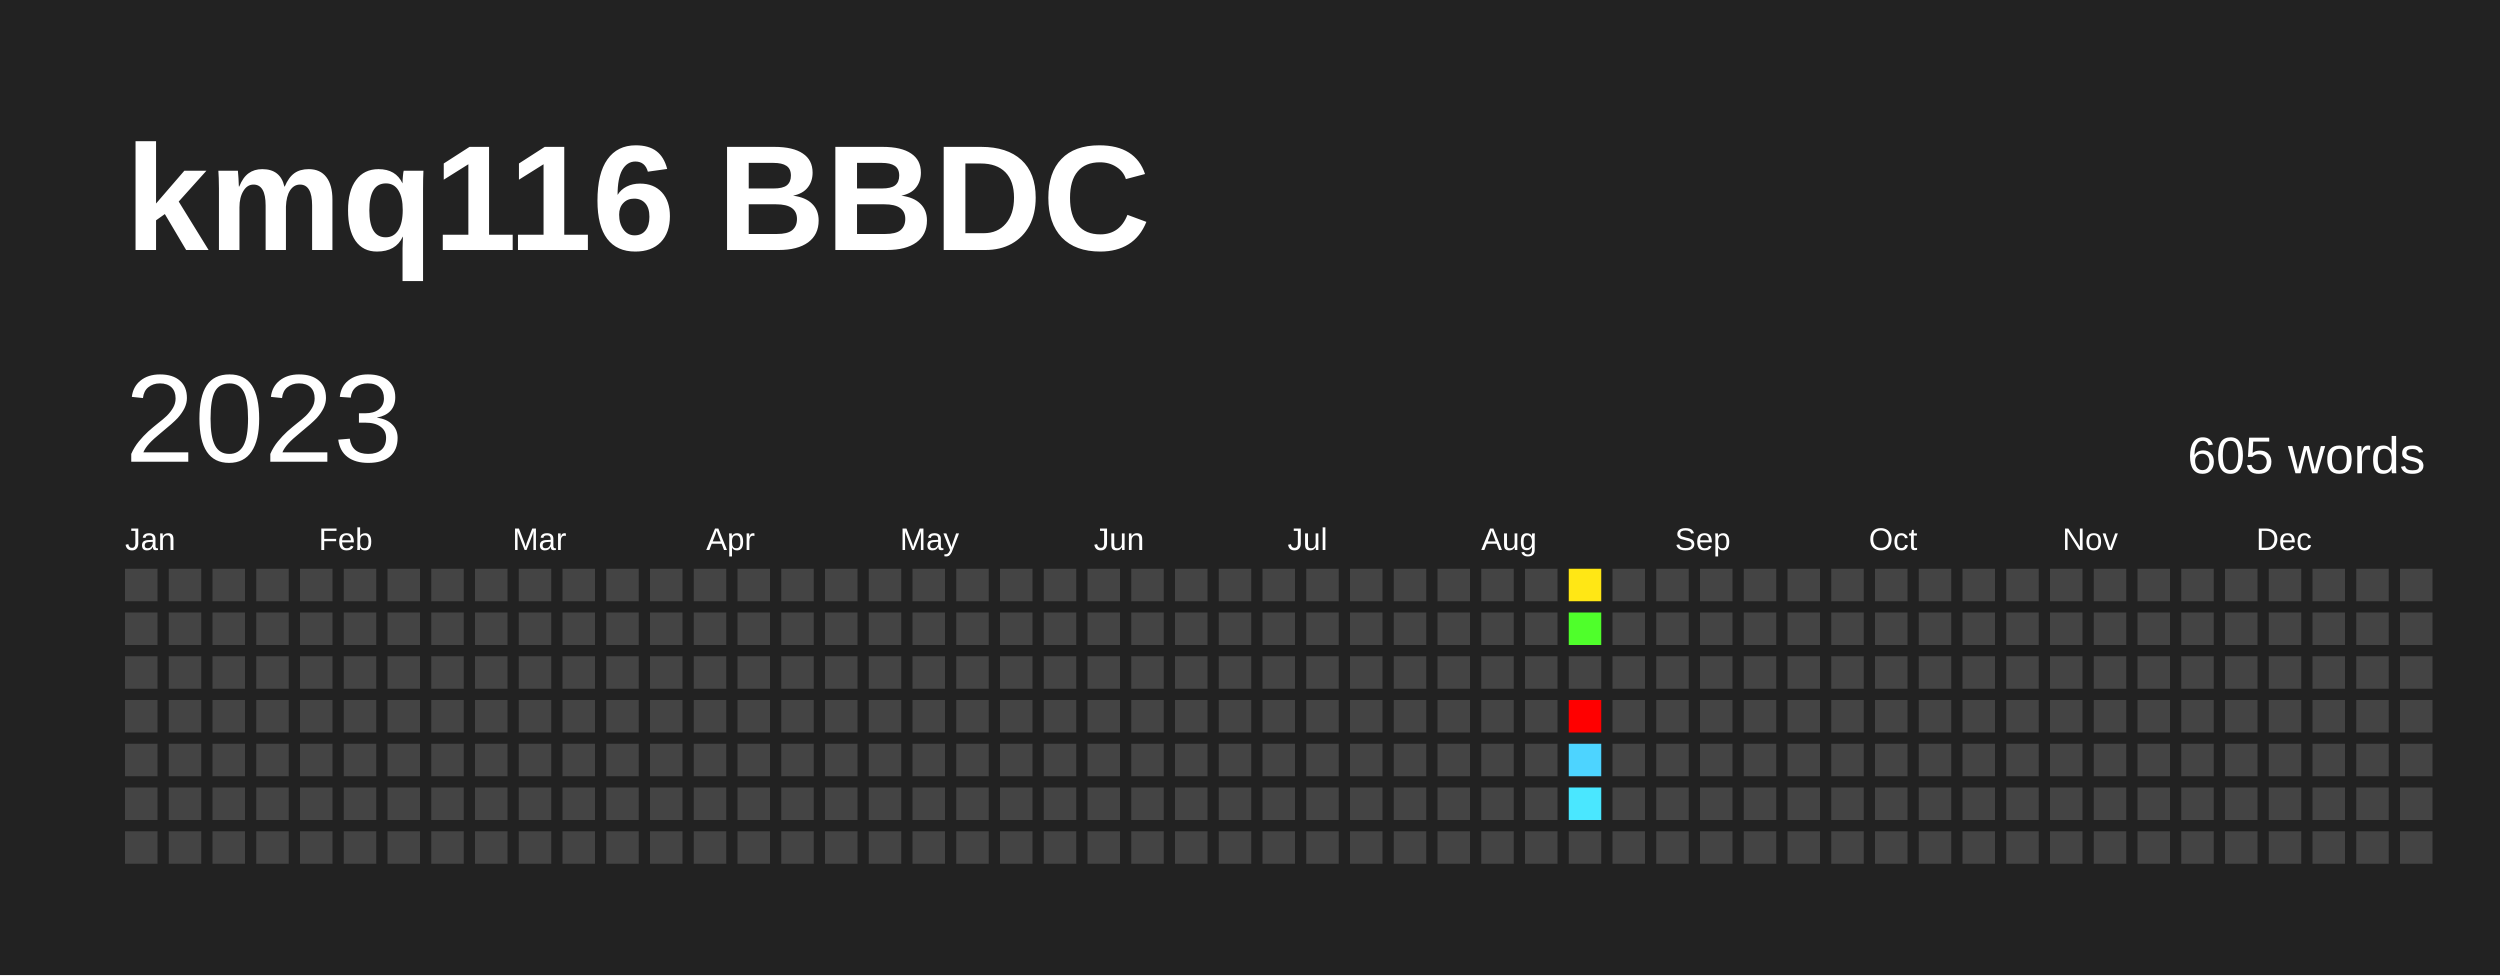
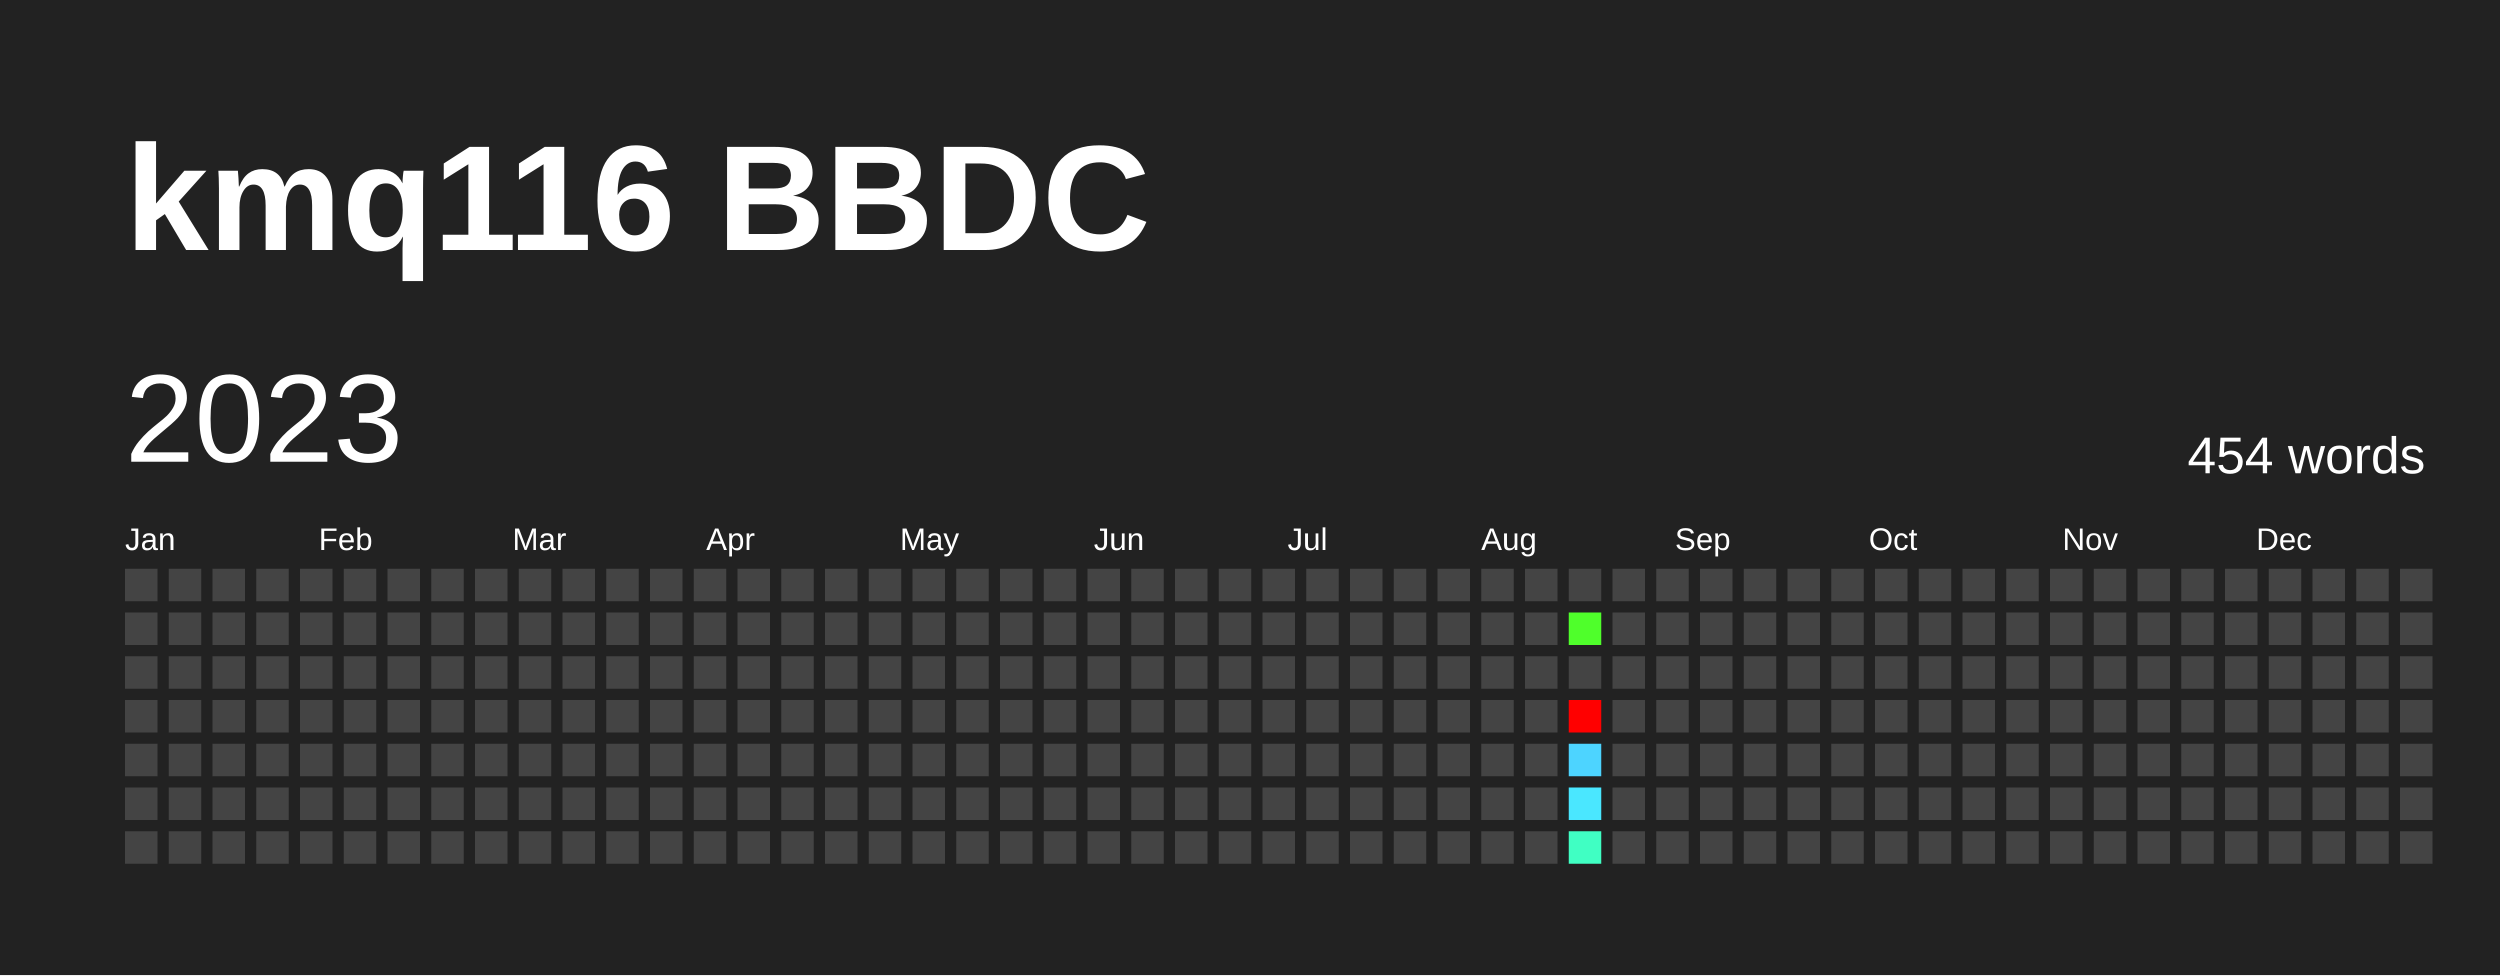
<svg xmlns="http://www.w3.org/2000/svg" baseProfile="full" height="78mm" version="1.1" viewBox="0,0,200,78" width="200mm">
  <defs />
  <rect fill="#222222" height="78" width="200" x="0" y="0" />
  <text fill="#FFFFFF" style="font-size:12px; font-family:Arial; font-weight:bold;" x="10" y="20">kmq116 BBDC</text>
  <text dominant-baseline="hanging" fill="#FFFFFF" style="font-size:10.0px; font-family:Arial;" x="10" y="30">2023</text>
-   <text dominant-baseline="hanging" fill="#FFFFFF" style="font-size:4.125px; font-family:Arial;" x="175" y="35">605 words</text>
+   <text dominant-baseline="hanging" fill="#FFFFFF" style="font-size:4.125px; font-family:Arial;" x="175" y="35">454 words</text>
  <text fill="#FFFFFF" style="font-size:2.5px; font-family:Arial" x="10.0" y="44">Jan</text>
  <text fill="#FFFFFF" style="font-size:2.5px; font-family:Arial" x="25.5" y="44">Feb</text>
  <text fill="#FFFFFF" style="font-size:2.5px; font-family:Arial" x="41.0" y="44">Mar</text>
  <text fill="#FFFFFF" style="font-size:2.5px; font-family:Arial" x="56.5" y="44">Apr</text>
  <text fill="#FFFFFF" style="font-size:2.5px; font-family:Arial" x="72.0" y="44">May</text>
  <text fill="#FFFFFF" style="font-size:2.5px; font-family:Arial" x="87.5" y="44">Jun</text>
  <text fill="#FFFFFF" style="font-size:2.5px; font-family:Arial" x="103.0" y="44">Jul</text>
  <text fill="#FFFFFF" style="font-size:2.5px; font-family:Arial" x="118.5" y="44">Aug</text>
  <text fill="#FFFFFF" style="font-size:2.5px; font-family:Arial" x="134.0" y="44">Sep</text>
  <text fill="#FFFFFF" style="font-size:2.5px; font-family:Arial" x="149.5" y="44">Oct</text>
  <text fill="#FFFFFF" style="font-size:2.5px; font-family:Arial" x="165.0" y="44">Nov</text>
  <text fill="#FFFFFF" style="font-size:2.5px; font-family:Arial" x="180.5" y="44">Dec</text>
  <rect fill="#444444" height="2.6" width="2.6" x="10.0" y="45.5" />
  <rect fill="#444444" height="2.6" width="2.6" x="10.0" y="49.0" />
  <rect fill="#444444" height="2.6" width="2.6" x="10.0" y="52.5" />
  <rect fill="#444444" height="2.6" width="2.6" x="10.0" y="56.0" />
  <rect fill="#444444" height="2.6" width="2.6" x="10.0" y="59.5" />
  <rect fill="#444444" height="2.6" width="2.6" x="10.0" y="63.0" />
  <rect fill="#444444" height="2.6" width="2.6" x="10.0" y="66.5" />
  <rect fill="#444444" height="2.6" width="2.6" x="13.5" y="45.5" />
  <rect fill="#444444" height="2.6" width="2.6" x="13.5" y="49.0" />
  <rect fill="#444444" height="2.6" width="2.6" x="13.5" y="52.5" />
  <rect fill="#444444" height="2.6" width="2.6" x="13.5" y="56.0" />
  <rect fill="#444444" height="2.6" width="2.6" x="13.5" y="59.5" />
  <rect fill="#444444" height="2.6" width="2.6" x="13.5" y="63.0" />
  <rect fill="#444444" height="2.6" width="2.6" x="13.5" y="66.5" />
  <rect fill="#444444" height="2.6" width="2.6" x="17.0" y="45.5" />
  <rect fill="#444444" height="2.6" width="2.6" x="17.0" y="49.0" />
  <rect fill="#444444" height="2.6" width="2.6" x="17.0" y="52.5" />
  <rect fill="#444444" height="2.6" width="2.6" x="17.0" y="56.0" />
  <rect fill="#444444" height="2.6" width="2.6" x="17.0" y="59.5" />
  <rect fill="#444444" height="2.6" width="2.6" x="17.0" y="63.0" />
  <rect fill="#444444" height="2.6" width="2.6" x="17.0" y="66.5" />
  <rect fill="#444444" height="2.6" width="2.6" x="20.5" y="45.5" />
  <rect fill="#444444" height="2.6" width="2.6" x="20.5" y="49.0" />
  <rect fill="#444444" height="2.6" width="2.6" x="20.5" y="52.5" />
  <rect fill="#444444" height="2.6" width="2.6" x="20.5" y="56.0" />
  <rect fill="#444444" height="2.6" width="2.6" x="20.5" y="59.5" />
  <rect fill="#444444" height="2.6" width="2.6" x="20.5" y="63.0" />
  <rect fill="#444444" height="2.6" width="2.6" x="20.5" y="66.5" />
  <rect fill="#444444" height="2.6" width="2.6" x="24.0" y="45.5" />
  <rect fill="#444444" height="2.6" width="2.6" x="24.0" y="49.0" />
  <rect fill="#444444" height="2.6" width="2.6" x="24.0" y="52.5" />
  <rect fill="#444444" height="2.6" width="2.6" x="24.0" y="56.0" />
  <rect fill="#444444" height="2.6" width="2.6" x="24.0" y="59.5" />
  <rect fill="#444444" height="2.6" width="2.6" x="24.0" y="63.0" />
  <rect fill="#444444" height="2.6" width="2.6" x="24.0" y="66.5" />
  <rect fill="#444444" height="2.6" width="2.6" x="27.5" y="45.5" />
  <rect fill="#444444" height="2.6" width="2.6" x="27.5" y="49.0" />
  <rect fill="#444444" height="2.6" width="2.6" x="27.5" y="52.5" />
  <rect fill="#444444" height="2.6" width="2.6" x="27.5" y="56.0" />
  <rect fill="#444444" height="2.6" width="2.6" x="27.5" y="59.5" />
  <rect fill="#444444" height="2.6" width="2.6" x="27.5" y="63.0" />
  <rect fill="#444444" height="2.6" width="2.6" x="27.5" y="66.5" />
  <rect fill="#444444" height="2.6" width="2.6" x="31.0" y="45.5" />
  <rect fill="#444444" height="2.6" width="2.6" x="31.0" y="49.0" />
  <rect fill="#444444" height="2.6" width="2.6" x="31.0" y="52.5" />
  <rect fill="#444444" height="2.6" width="2.6" x="31.0" y="56.0" />
  <rect fill="#444444" height="2.6" width="2.6" x="31.0" y="59.5" />
  <rect fill="#444444" height="2.6" width="2.6" x="31.0" y="63.0" />
  <rect fill="#444444" height="2.6" width="2.6" x="31.0" y="66.5" />
  <rect fill="#444444" height="2.6" width="2.6" x="34.5" y="45.5" />
  <rect fill="#444444" height="2.6" width="2.6" x="34.5" y="49.0" />
  <rect fill="#444444" height="2.6" width="2.6" x="34.5" y="52.5" />
  <rect fill="#444444" height="2.6" width="2.6" x="34.5" y="56.0" />
  <rect fill="#444444" height="2.6" width="2.6" x="34.5" y="59.5" />
  <rect fill="#444444" height="2.6" width="2.6" x="34.5" y="63.0" />
  <rect fill="#444444" height="2.6" width="2.6" x="34.5" y="66.5" />
  <rect fill="#444444" height="2.6" width="2.6" x="38.0" y="45.5" />
  <rect fill="#444444" height="2.6" width="2.6" x="38.0" y="49.0" />
  <rect fill="#444444" height="2.6" width="2.6" x="38.0" y="52.5" />
  <rect fill="#444444" height="2.6" width="2.6" x="38.0" y="56.0" />
  <rect fill="#444444" height="2.6" width="2.6" x="38.0" y="59.5" />
  <rect fill="#444444" height="2.6" width="2.6" x="38.0" y="63.0" />
  <rect fill="#444444" height="2.6" width="2.6" x="38.0" y="66.5" />
  <rect fill="#444444" height="2.6" width="2.6" x="41.5" y="45.5" />
  <rect fill="#444444" height="2.6" width="2.6" x="41.5" y="49.0" />
  <rect fill="#444444" height="2.6" width="2.6" x="41.5" y="52.5" />
  <rect fill="#444444" height="2.6" width="2.6" x="41.5" y="56.0" />
  <rect fill="#444444" height="2.6" width="2.6" x="41.5" y="59.5" />
  <rect fill="#444444" height="2.6" width="2.6" x="41.5" y="63.0" />
  <rect fill="#444444" height="2.6" width="2.6" x="41.5" y="66.5" />
  <rect fill="#444444" height="2.6" width="2.6" x="45.0" y="45.5" />
  <rect fill="#444444" height="2.6" width="2.6" x="45.0" y="49.0" />
  <rect fill="#444444" height="2.6" width="2.6" x="45.0" y="52.5" />
  <rect fill="#444444" height="2.6" width="2.6" x="45.0" y="56.0" />
  <rect fill="#444444" height="2.6" width="2.6" x="45.0" y="59.5" />
  <rect fill="#444444" height="2.6" width="2.6" x="45.0" y="63.0" />
  <rect fill="#444444" height="2.6" width="2.6" x="45.0" y="66.5" />
  <rect fill="#444444" height="2.6" width="2.6" x="48.5" y="45.5" />
  <rect fill="#444444" height="2.6" width="2.6" x="48.5" y="49.0" />
  <rect fill="#444444" height="2.6" width="2.6" x="48.5" y="52.5" />
  <rect fill="#444444" height="2.6" width="2.6" x="48.5" y="56.0" />
  <rect fill="#444444" height="2.6" width="2.6" x="48.5" y="59.5" />
  <rect fill="#444444" height="2.6" width="2.6" x="48.5" y="63.0" />
  <rect fill="#444444" height="2.6" width="2.6" x="48.5" y="66.5" />
  <rect fill="#444444" height="2.6" width="2.6" x="52.0" y="45.5" />
  <rect fill="#444444" height="2.6" width="2.6" x="52.0" y="49.0" />
  <rect fill="#444444" height="2.6" width="2.6" x="52.0" y="52.5" />
  <rect fill="#444444" height="2.6" width="2.6" x="52.0" y="56.0" />
  <rect fill="#444444" height="2.6" width="2.6" x="52.0" y="59.5" />
  <rect fill="#444444" height="2.6" width="2.6" x="52.0" y="63.0" />
  <rect fill="#444444" height="2.6" width="2.6" x="52.0" y="66.5" />
  <rect fill="#444444" height="2.6" width="2.6" x="55.5" y="45.5" />
  <rect fill="#444444" height="2.6" width="2.6" x="55.5" y="49.0" />
  <rect fill="#444444" height="2.6" width="2.6" x="55.5" y="52.5" />
  <rect fill="#444444" height="2.6" width="2.6" x="55.5" y="56.0" />
  <rect fill="#444444" height="2.6" width="2.6" x="55.5" y="59.5" />
  <rect fill="#444444" height="2.6" width="2.6" x="55.5" y="63.0" />
  <rect fill="#444444" height="2.6" width="2.6" x="55.5" y="66.5" />
  <rect fill="#444444" height="2.6" width="2.6" x="59.0" y="45.5" />
  <rect fill="#444444" height="2.6" width="2.6" x="59.0" y="49.0" />
  <rect fill="#444444" height="2.6" width="2.6" x="59.0" y="52.5" />
  <rect fill="#444444" height="2.6" width="2.6" x="59.0" y="56.0" />
  <rect fill="#444444" height="2.6" width="2.6" x="59.0" y="59.5" />
  <rect fill="#444444" height="2.6" width="2.6" x="59.0" y="63.0" />
  <rect fill="#444444" height="2.6" width="2.6" x="59.0" y="66.5" />
  <rect fill="#444444" height="2.6" width="2.6" x="62.5" y="45.5" />
  <rect fill="#444444" height="2.6" width="2.6" x="62.5" y="49.0" />
  <rect fill="#444444" height="2.6" width="2.6" x="62.5" y="52.5" />
  <rect fill="#444444" height="2.6" width="2.6" x="62.5" y="56.0" />
  <rect fill="#444444" height="2.6" width="2.6" x="62.5" y="59.5" />
  <rect fill="#444444" height="2.6" width="2.6" x="62.5" y="63.0" />
  <rect fill="#444444" height="2.6" width="2.6" x="62.5" y="66.5" />
  <rect fill="#444444" height="2.6" width="2.6" x="66.0" y="45.5" />
  <rect fill="#444444" height="2.6" width="2.6" x="66.0" y="49.0" />
  <rect fill="#444444" height="2.6" width="2.6" x="66.0" y="52.5" />
  <rect fill="#444444" height="2.6" width="2.6" x="66.0" y="56.0" />
  <rect fill="#444444" height="2.6" width="2.6" x="66.0" y="59.5" />
  <rect fill="#444444" height="2.6" width="2.6" x="66.0" y="63.0" />
  <rect fill="#444444" height="2.6" width="2.6" x="66.0" y="66.5" />
  <rect fill="#444444" height="2.6" width="2.6" x="69.5" y="45.5" />
  <rect fill="#444444" height="2.6" width="2.6" x="69.5" y="49.0" />
  <rect fill="#444444" height="2.6" width="2.6" x="69.5" y="52.5" />
  <rect fill="#444444" height="2.6" width="2.6" x="69.5" y="56.0" />
  <rect fill="#444444" height="2.6" width="2.6" x="69.5" y="59.5" />
  <rect fill="#444444" height="2.6" width="2.6" x="69.5" y="63.0" />
  <rect fill="#444444" height="2.6" width="2.6" x="69.5" y="66.5" />
  <rect fill="#444444" height="2.6" width="2.6" x="73.0" y="45.5" />
  <rect fill="#444444" height="2.6" width="2.6" x="73.0" y="49.0" />
  <rect fill="#444444" height="2.6" width="2.6" x="73.0" y="52.5" />
  <rect fill="#444444" height="2.6" width="2.6" x="73.0" y="56.0" />
  <rect fill="#444444" height="2.6" width="2.6" x="73.0" y="59.5" />
  <rect fill="#444444" height="2.6" width="2.6" x="73.0" y="63.0" />
  <rect fill="#444444" height="2.6" width="2.6" x="73.0" y="66.5" />
  <rect fill="#444444" height="2.6" width="2.6" x="76.5" y="45.5" />
  <rect fill="#444444" height="2.6" width="2.6" x="76.5" y="49.0" />
  <rect fill="#444444" height="2.6" width="2.6" x="76.5" y="52.5" />
  <rect fill="#444444" height="2.6" width="2.6" x="76.5" y="56.0" />
  <rect fill="#444444" height="2.6" width="2.6" x="76.5" y="59.5" />
  <rect fill="#444444" height="2.6" width="2.6" x="76.5" y="63.0" />
  <rect fill="#444444" height="2.6" width="2.6" x="76.5" y="66.5" />
  <rect fill="#444444" height="2.6" width="2.6" x="80.0" y="45.5" />
  <rect fill="#444444" height="2.6" width="2.6" x="80.0" y="49.0" />
  <rect fill="#444444" height="2.6" width="2.6" x="80.0" y="52.5" />
  <rect fill="#444444" height="2.6" width="2.6" x="80.0" y="56.0" />
  <rect fill="#444444" height="2.6" width="2.6" x="80.0" y="59.5" />
  <rect fill="#444444" height="2.6" width="2.6" x="80.0" y="63.0" />
  <rect fill="#444444" height="2.6" width="2.6" x="80.0" y="66.5" />
  <rect fill="#444444" height="2.6" width="2.6" x="83.5" y="45.5" />
  <rect fill="#444444" height="2.6" width="2.6" x="83.5" y="49.0" />
  <rect fill="#444444" height="2.6" width="2.6" x="83.5" y="52.5" />
  <rect fill="#444444" height="2.6" width="2.6" x="83.5" y="56.0" />
  <rect fill="#444444" height="2.6" width="2.6" x="83.5" y="59.5" />
  <rect fill="#444444" height="2.6" width="2.6" x="83.5" y="63.0" />
  <rect fill="#444444" height="2.6" width="2.6" x="83.5" y="66.5" />
  <rect fill="#444444" height="2.6" width="2.6" x="87.0" y="45.5" />
  <rect fill="#444444" height="2.6" width="2.6" x="87.0" y="49.0" />
  <rect fill="#444444" height="2.6" width="2.6" x="87.0" y="52.5" />
  <rect fill="#444444" height="2.6" width="2.6" x="87.0" y="56.0" />
  <rect fill="#444444" height="2.6" width="2.6" x="87.0" y="59.5" />
  <rect fill="#444444" height="2.6" width="2.6" x="87.0" y="63.0" />
  <rect fill="#444444" height="2.6" width="2.6" x="87.0" y="66.5" />
  <rect fill="#444444" height="2.6" width="2.6" x="90.5" y="45.5" />
  <rect fill="#444444" height="2.6" width="2.6" x="90.5" y="49.0" />
  <rect fill="#444444" height="2.6" width="2.6" x="90.5" y="52.5" />
  <rect fill="#444444" height="2.6" width="2.6" x="90.5" y="56.0" />
  <rect fill="#444444" height="2.6" width="2.6" x="90.5" y="59.5" />
  <rect fill="#444444" height="2.6" width="2.6" x="90.5" y="63.0" />
  <rect fill="#444444" height="2.6" width="2.6" x="90.5" y="66.5" />
  <rect fill="#444444" height="2.6" width="2.6" x="94.0" y="45.5" />
  <rect fill="#444444" height="2.6" width="2.6" x="94.0" y="49.0" />
  <rect fill="#444444" height="2.6" width="2.6" x="94.0" y="52.5" />
  <rect fill="#444444" height="2.6" width="2.6" x="94.0" y="56.0" />
  <rect fill="#444444" height="2.6" width="2.6" x="94.0" y="59.5" />
  <rect fill="#444444" height="2.6" width="2.6" x="94.0" y="63.0" />
  <rect fill="#444444" height="2.6" width="2.6" x="94.0" y="66.5" />
  <rect fill="#444444" height="2.6" width="2.6" x="97.5" y="45.5" />
  <rect fill="#444444" height="2.6" width="2.6" x="97.5" y="49.0" />
  <rect fill="#444444" height="2.6" width="2.6" x="97.5" y="52.5" />
  <rect fill="#444444" height="2.6" width="2.6" x="97.5" y="56.0" />
  <rect fill="#444444" height="2.6" width="2.6" x="97.5" y="59.5" />
  <rect fill="#444444" height="2.6" width="2.6" x="97.5" y="63.0" />
  <rect fill="#444444" height="2.6" width="2.6" x="97.5" y="66.5" />
  <rect fill="#444444" height="2.6" width="2.6" x="101.0" y="45.5" />
  <rect fill="#444444" height="2.6" width="2.6" x="101.0" y="49.0" />
  <rect fill="#444444" height="2.6" width="2.6" x="101.0" y="52.5" />
  <rect fill="#444444" height="2.6" width="2.6" x="101.0" y="56.0" />
  <rect fill="#444444" height="2.6" width="2.6" x="101.0" y="59.5" />
  <rect fill="#444444" height="2.6" width="2.6" x="101.0" y="63.0" />
  <rect fill="#444444" height="2.6" width="2.6" x="101.0" y="66.5" />
  <rect fill="#444444" height="2.6" width="2.6" x="104.5" y="45.5" />
  <rect fill="#444444" height="2.6" width="2.6" x="104.5" y="49.0" />
  <rect fill="#444444" height="2.6" width="2.6" x="104.5" y="52.5" />
  <rect fill="#444444" height="2.6" width="2.6" x="104.5" y="56.0" />
  <rect fill="#444444" height="2.6" width="2.6" x="104.5" y="59.5" />
  <rect fill="#444444" height="2.6" width="2.6" x="104.5" y="63.0" />
  <rect fill="#444444" height="2.6" width="2.6" x="104.5" y="66.5" />
  <rect fill="#444444" height="2.6" width="2.6" x="108.0" y="45.5" />
  <rect fill="#444444" height="2.6" width="2.6" x="108.0" y="49.0" />
  <rect fill="#444444" height="2.6" width="2.6" x="108.0" y="52.5" />
  <rect fill="#444444" height="2.6" width="2.6" x="108.0" y="56.0" />
  <rect fill="#444444" height="2.6" width="2.6" x="108.0" y="59.5" />
  <rect fill="#444444" height="2.6" width="2.6" x="108.0" y="63.0" />
  <rect fill="#444444" height="2.6" width="2.6" x="108.0" y="66.5" />
  <rect fill="#444444" height="2.6" width="2.6" x="111.5" y="45.5" />
  <rect fill="#444444" height="2.6" width="2.6" x="111.5" y="49.0" />
  <rect fill="#444444" height="2.6" width="2.6" x="111.5" y="52.5" />
  <rect fill="#444444" height="2.6" width="2.6" x="111.5" y="56.0" />
  <rect fill="#444444" height="2.6" width="2.6" x="111.5" y="59.5" />
  <rect fill="#444444" height="2.6" width="2.6" x="111.5" y="63.0" />
  <rect fill="#444444" height="2.6" width="2.6" x="111.5" y="66.5" />
  <rect fill="#444444" height="2.6" width="2.6" x="115.0" y="45.5" />
  <rect fill="#444444" height="2.6" width="2.6" x="115.0" y="49.0" />
  <rect fill="#444444" height="2.6" width="2.6" x="115.0" y="52.5" />
  <rect fill="#444444" height="2.6" width="2.6" x="115.0" y="56.0" />
  <rect fill="#444444" height="2.6" width="2.6" x="115.0" y="59.5" />
  <rect fill="#444444" height="2.6" width="2.6" x="115.0" y="63.0" />
  <rect fill="#444444" height="2.6" width="2.6" x="115.0" y="66.5" />
  <rect fill="#444444" height="2.6" width="2.6" x="118.5" y="45.5" />
  <rect fill="#444444" height="2.6" width="2.6" x="118.5" y="49.0" />
  <rect fill="#444444" height="2.6" width="2.6" x="118.5" y="52.5" />
  <rect fill="#444444" height="2.6" width="2.6" x="118.5" y="56.0" />
  <rect fill="#444444" height="2.6" width="2.6" x="118.5" y="59.5" />
  <rect fill="#444444" height="2.6" width="2.6" x="118.5" y="63.0" />
  <rect fill="#444444" height="2.6" width="2.6" x="118.5" y="66.5" />
  <rect fill="#444444" height="2.6" width="2.6" x="122.0" y="45.5" />
  <rect fill="#444444" height="2.6" width="2.6" x="122.0" y="49.0" />
  <rect fill="#444444" height="2.6" width="2.6" x="122.0" y="52.5" />
  <rect fill="#444444" height="2.6" width="2.6" x="122.0" y="56.0" />
  <rect fill="#444444" height="2.6" width="2.6" x="122.0" y="59.5" />
  <rect fill="#444444" height="2.6" width="2.6" x="122.0" y="63.0" />
  <rect fill="#444444" height="2.6" width="2.6" x="122.0" y="66.5" />
-   <rect fill="#ffe715" height="2.6" width="2.6" x="125.5" y="45.5" />
+   <rect fill="#444444" height="2.6" width="2.6" x="125.5" y="45.5" />
  <rect fill="#4fff2b" height="2.6" width="2.6" x="125.5" y="49.0" />
  <rect fill="#444444" height="2.6" width="2.6" x="125.5" y="52.5" />
  <rect fill="red" height="2.6" width="2.6" x="125.5" y="56.0" />
  <rect fill="#4dd4ff" height="2.6" width="2.6" x="125.5" y="59.5" />
  <rect fill="#4ae7ff" height="2.6" width="2.6" x="125.5" y="63.0" />
-   <rect fill="#444444" height="2.6" width="2.6" x="125.5" y="66.5" />
+   <rect fill="#40ffc3" height="2.6" width="2.6" x="125.5" y="66.5" />
  <rect fill="#444444" height="2.6" width="2.6" x="129.0" y="45.5" />
  <rect fill="#444444" height="2.6" width="2.6" x="129.0" y="49.0" />
  <rect fill="#444444" height="2.6" width="2.6" x="129.0" y="52.5" />
  <rect fill="#444444" height="2.6" width="2.6" x="129.0" y="56.0" />
  <rect fill="#444444" height="2.6" width="2.6" x="129.0" y="59.5" />
  <rect fill="#444444" height="2.6" width="2.6" x="129.0" y="63.0" />
  <rect fill="#444444" height="2.6" width="2.6" x="129.0" y="66.5" />
  <rect fill="#444444" height="2.6" width="2.6" x="132.5" y="45.5" />
  <rect fill="#444444" height="2.6" width="2.6" x="132.5" y="49.0" />
  <rect fill="#444444" height="2.6" width="2.6" x="132.5" y="52.5" />
  <rect fill="#444444" height="2.6" width="2.6" x="132.5" y="56.0" />
  <rect fill="#444444" height="2.6" width="2.6" x="132.5" y="59.5" />
  <rect fill="#444444" height="2.6" width="2.6" x="132.5" y="63.0" />
  <rect fill="#444444" height="2.6" width="2.6" x="132.5" y="66.5" />
  <rect fill="#444444" height="2.6" width="2.6" x="136.0" y="45.5" />
  <rect fill="#444444" height="2.6" width="2.6" x="136.0" y="49.0" />
  <rect fill="#444444" height="2.6" width="2.6" x="136.0" y="52.5" />
  <rect fill="#444444" height="2.6" width="2.6" x="136.0" y="56.0" />
  <rect fill="#444444" height="2.6" width="2.6" x="136.0" y="59.5" />
  <rect fill="#444444" height="2.6" width="2.6" x="136.0" y="63.0" />
  <rect fill="#444444" height="2.6" width="2.6" x="136.0" y="66.5" />
  <rect fill="#444444" height="2.6" width="2.6" x="139.5" y="45.5" />
  <rect fill="#444444" height="2.6" width="2.6" x="139.5" y="49.0" />
  <rect fill="#444444" height="2.6" width="2.6" x="139.5" y="52.5" />
  <rect fill="#444444" height="2.6" width="2.6" x="139.5" y="56.0" />
  <rect fill="#444444" height="2.6" width="2.6" x="139.5" y="59.5" />
  <rect fill="#444444" height="2.6" width="2.6" x="139.5" y="63.0" />
  <rect fill="#444444" height="2.6" width="2.6" x="139.5" y="66.5" />
  <rect fill="#444444" height="2.6" width="2.6" x="143.0" y="45.5" />
  <rect fill="#444444" height="2.6" width="2.6" x="143.0" y="49.0" />
  <rect fill="#444444" height="2.6" width="2.6" x="143.0" y="52.5" />
  <rect fill="#444444" height="2.6" width="2.6" x="143.0" y="56.0" />
  <rect fill="#444444" height="2.6" width="2.6" x="143.0" y="59.5" />
  <rect fill="#444444" height="2.6" width="2.6" x="143.0" y="63.0" />
  <rect fill="#444444" height="2.6" width="2.6" x="143.0" y="66.5" />
  <rect fill="#444444" height="2.6" width="2.6" x="146.5" y="45.5" />
  <rect fill="#444444" height="2.6" width="2.6" x="146.5" y="49.0" />
  <rect fill="#444444" height="2.6" width="2.6" x="146.5" y="52.5" />
  <rect fill="#444444" height="2.6" width="2.6" x="146.5" y="56.0" />
  <rect fill="#444444" height="2.6" width="2.6" x="146.5" y="59.5" />
  <rect fill="#444444" height="2.6" width="2.6" x="146.5" y="63.0" />
  <rect fill="#444444" height="2.6" width="2.6" x="146.5" y="66.5" />
  <rect fill="#444444" height="2.6" width="2.6" x="150.0" y="45.5" />
  <rect fill="#444444" height="2.6" width="2.6" x="150.0" y="49.0" />
  <rect fill="#444444" height="2.6" width="2.6" x="150.0" y="52.5" />
  <rect fill="#444444" height="2.6" width="2.6" x="150.0" y="56.0" />
  <rect fill="#444444" height="2.6" width="2.6" x="150.0" y="59.5" />
  <rect fill="#444444" height="2.6" width="2.6" x="150.0" y="63.0" />
  <rect fill="#444444" height="2.6" width="2.6" x="150.0" y="66.5" />
  <rect fill="#444444" height="2.6" width="2.6" x="153.5" y="45.5" />
  <rect fill="#444444" height="2.6" width="2.6" x="153.5" y="49.0" />
  <rect fill="#444444" height="2.6" width="2.6" x="153.5" y="52.5" />
  <rect fill="#444444" height="2.6" width="2.6" x="153.5" y="56.0" />
  <rect fill="#444444" height="2.6" width="2.6" x="153.5" y="59.5" />
  <rect fill="#444444" height="2.6" width="2.6" x="153.5" y="63.0" />
  <rect fill="#444444" height="2.6" width="2.6" x="153.5" y="66.5" />
  <rect fill="#444444" height="2.6" width="2.6" x="157.0" y="45.5" />
  <rect fill="#444444" height="2.6" width="2.6" x="157.0" y="49.0" />
  <rect fill="#444444" height="2.6" width="2.6" x="157.0" y="52.5" />
  <rect fill="#444444" height="2.6" width="2.6" x="157.0" y="56.0" />
  <rect fill="#444444" height="2.6" width="2.6" x="157.0" y="59.5" />
  <rect fill="#444444" height="2.6" width="2.6" x="157.0" y="63.0" />
  <rect fill="#444444" height="2.6" width="2.6" x="157.0" y="66.5" />
  <rect fill="#444444" height="2.6" width="2.6" x="160.5" y="45.5" />
  <rect fill="#444444" height="2.6" width="2.6" x="160.5" y="49.0" />
  <rect fill="#444444" height="2.6" width="2.6" x="160.5" y="52.5" />
  <rect fill="#444444" height="2.6" width="2.6" x="160.5" y="56.0" />
  <rect fill="#444444" height="2.6" width="2.6" x="160.5" y="59.5" />
  <rect fill="#444444" height="2.6" width="2.6" x="160.5" y="63.0" />
  <rect fill="#444444" height="2.6" width="2.6" x="160.5" y="66.5" />
  <rect fill="#444444" height="2.6" width="2.6" x="164.0" y="45.5" />
  <rect fill="#444444" height="2.6" width="2.6" x="164.0" y="49.0" />
  <rect fill="#444444" height="2.6" width="2.6" x="164.0" y="52.5" />
  <rect fill="#444444" height="2.6" width="2.6" x="164.0" y="56.0" />
  <rect fill="#444444" height="2.6" width="2.6" x="164.0" y="59.5" />
  <rect fill="#444444" height="2.6" width="2.6" x="164.0" y="63.0" />
  <rect fill="#444444" height="2.6" width="2.6" x="164.0" y="66.5" />
  <rect fill="#444444" height="2.6" width="2.6" x="167.5" y="45.5" />
  <rect fill="#444444" height="2.6" width="2.6" x="167.5" y="49.0" />
  <rect fill="#444444" height="2.6" width="2.6" x="167.5" y="52.5" />
  <rect fill="#444444" height="2.6" width="2.6" x="167.5" y="56.0" />
  <rect fill="#444444" height="2.6" width="2.6" x="167.5" y="59.5" />
  <rect fill="#444444" height="2.6" width="2.6" x="167.5" y="63.0" />
  <rect fill="#444444" height="2.6" width="2.6" x="167.5" y="66.5" />
  <rect fill="#444444" height="2.6" width="2.6" x="171.0" y="45.5" />
  <rect fill="#444444" height="2.6" width="2.6" x="171.0" y="49.0" />
  <rect fill="#444444" height="2.6" width="2.6" x="171.0" y="52.5" />
  <rect fill="#444444" height="2.6" width="2.6" x="171.0" y="56.0" />
  <rect fill="#444444" height="2.6" width="2.6" x="171.0" y="59.5" />
  <rect fill="#444444" height="2.6" width="2.6" x="171.0" y="63.0" />
  <rect fill="#444444" height="2.6" width="2.6" x="171.0" y="66.5" />
  <rect fill="#444444" height="2.6" width="2.6" x="174.5" y="45.5" />
  <rect fill="#444444" height="2.6" width="2.6" x="174.5" y="49.0" />
  <rect fill="#444444" height="2.6" width="2.6" x="174.5" y="52.5" />
  <rect fill="#444444" height="2.6" width="2.6" x="174.5" y="56.0" />
  <rect fill="#444444" height="2.6" width="2.6" x="174.5" y="59.5" />
  <rect fill="#444444" height="2.6" width="2.6" x="174.5" y="63.0" />
  <rect fill="#444444" height="2.6" width="2.6" x="174.5" y="66.5" />
  <rect fill="#444444" height="2.6" width="2.6" x="178.0" y="45.5" />
  <rect fill="#444444" height="2.6" width="2.6" x="178.0" y="49.0" />
  <rect fill="#444444" height="2.6" width="2.6" x="178.0" y="52.5" />
  <rect fill="#444444" height="2.6" width="2.6" x="178.0" y="56.0" />
  <rect fill="#444444" height="2.6" width="2.6" x="178.0" y="59.5" />
  <rect fill="#444444" height="2.6" width="2.6" x="178.0" y="63.0" />
  <rect fill="#444444" height="2.6" width="2.6" x="178.0" y="66.5" />
  <rect fill="#444444" height="2.6" width="2.6" x="181.5" y="45.5" />
  <rect fill="#444444" height="2.6" width="2.6" x="181.5" y="49.0" />
  <rect fill="#444444" height="2.6" width="2.6" x="181.5" y="52.5" />
  <rect fill="#444444" height="2.6" width="2.6" x="181.5" y="56.0" />
  <rect fill="#444444" height="2.6" width="2.6" x="181.5" y="59.5" />
  <rect fill="#444444" height="2.6" width="2.6" x="181.5" y="63.0" />
  <rect fill="#444444" height="2.6" width="2.6" x="181.5" y="66.5" />
  <rect fill="#444444" height="2.6" width="2.6" x="185.0" y="45.5" />
  <rect fill="#444444" height="2.6" width="2.6" x="185.0" y="49.0" />
  <rect fill="#444444" height="2.6" width="2.6" x="185.0" y="52.5" />
  <rect fill="#444444" height="2.6" width="2.6" x="185.0" y="56.0" />
  <rect fill="#444444" height="2.6" width="2.6" x="185.0" y="59.5" />
  <rect fill="#444444" height="2.6" width="2.6" x="185.0" y="63.0" />
  <rect fill="#444444" height="2.6" width="2.6" x="185.0" y="66.5" />
  <rect fill="#444444" height="2.6" width="2.6" x="188.5" y="45.5" />
  <rect fill="#444444" height="2.6" width="2.6" x="188.5" y="49.0" />
  <rect fill="#444444" height="2.6" width="2.6" x="188.5" y="52.5" />
  <rect fill="#444444" height="2.6" width="2.6" x="188.5" y="56.0" />
  <rect fill="#444444" height="2.6" width="2.6" x="188.5" y="59.5" />
  <rect fill="#444444" height="2.6" width="2.6" x="188.5" y="63.0" />
  <rect fill="#444444" height="2.6" width="2.6" x="188.5" y="66.5" />
  <rect fill="#444444" height="2.6" width="2.6" x="192.0" y="45.5" />
  <rect fill="#444444" height="2.6" width="2.6" x="192.0" y="49.0" />
  <rect fill="#444444" height="2.6" width="2.6" x="192.0" y="52.5" />
  <rect fill="#444444" height="2.6" width="2.6" x="192.0" y="56.0" />
  <rect fill="#444444" height="2.6" width="2.6" x="192.0" y="59.5" />
  <rect fill="#444444" height="2.6" width="2.6" x="192.0" y="63.0" />
  <rect fill="#444444" height="2.6" width="2.6" x="192.0" y="66.5" />
</svg>
